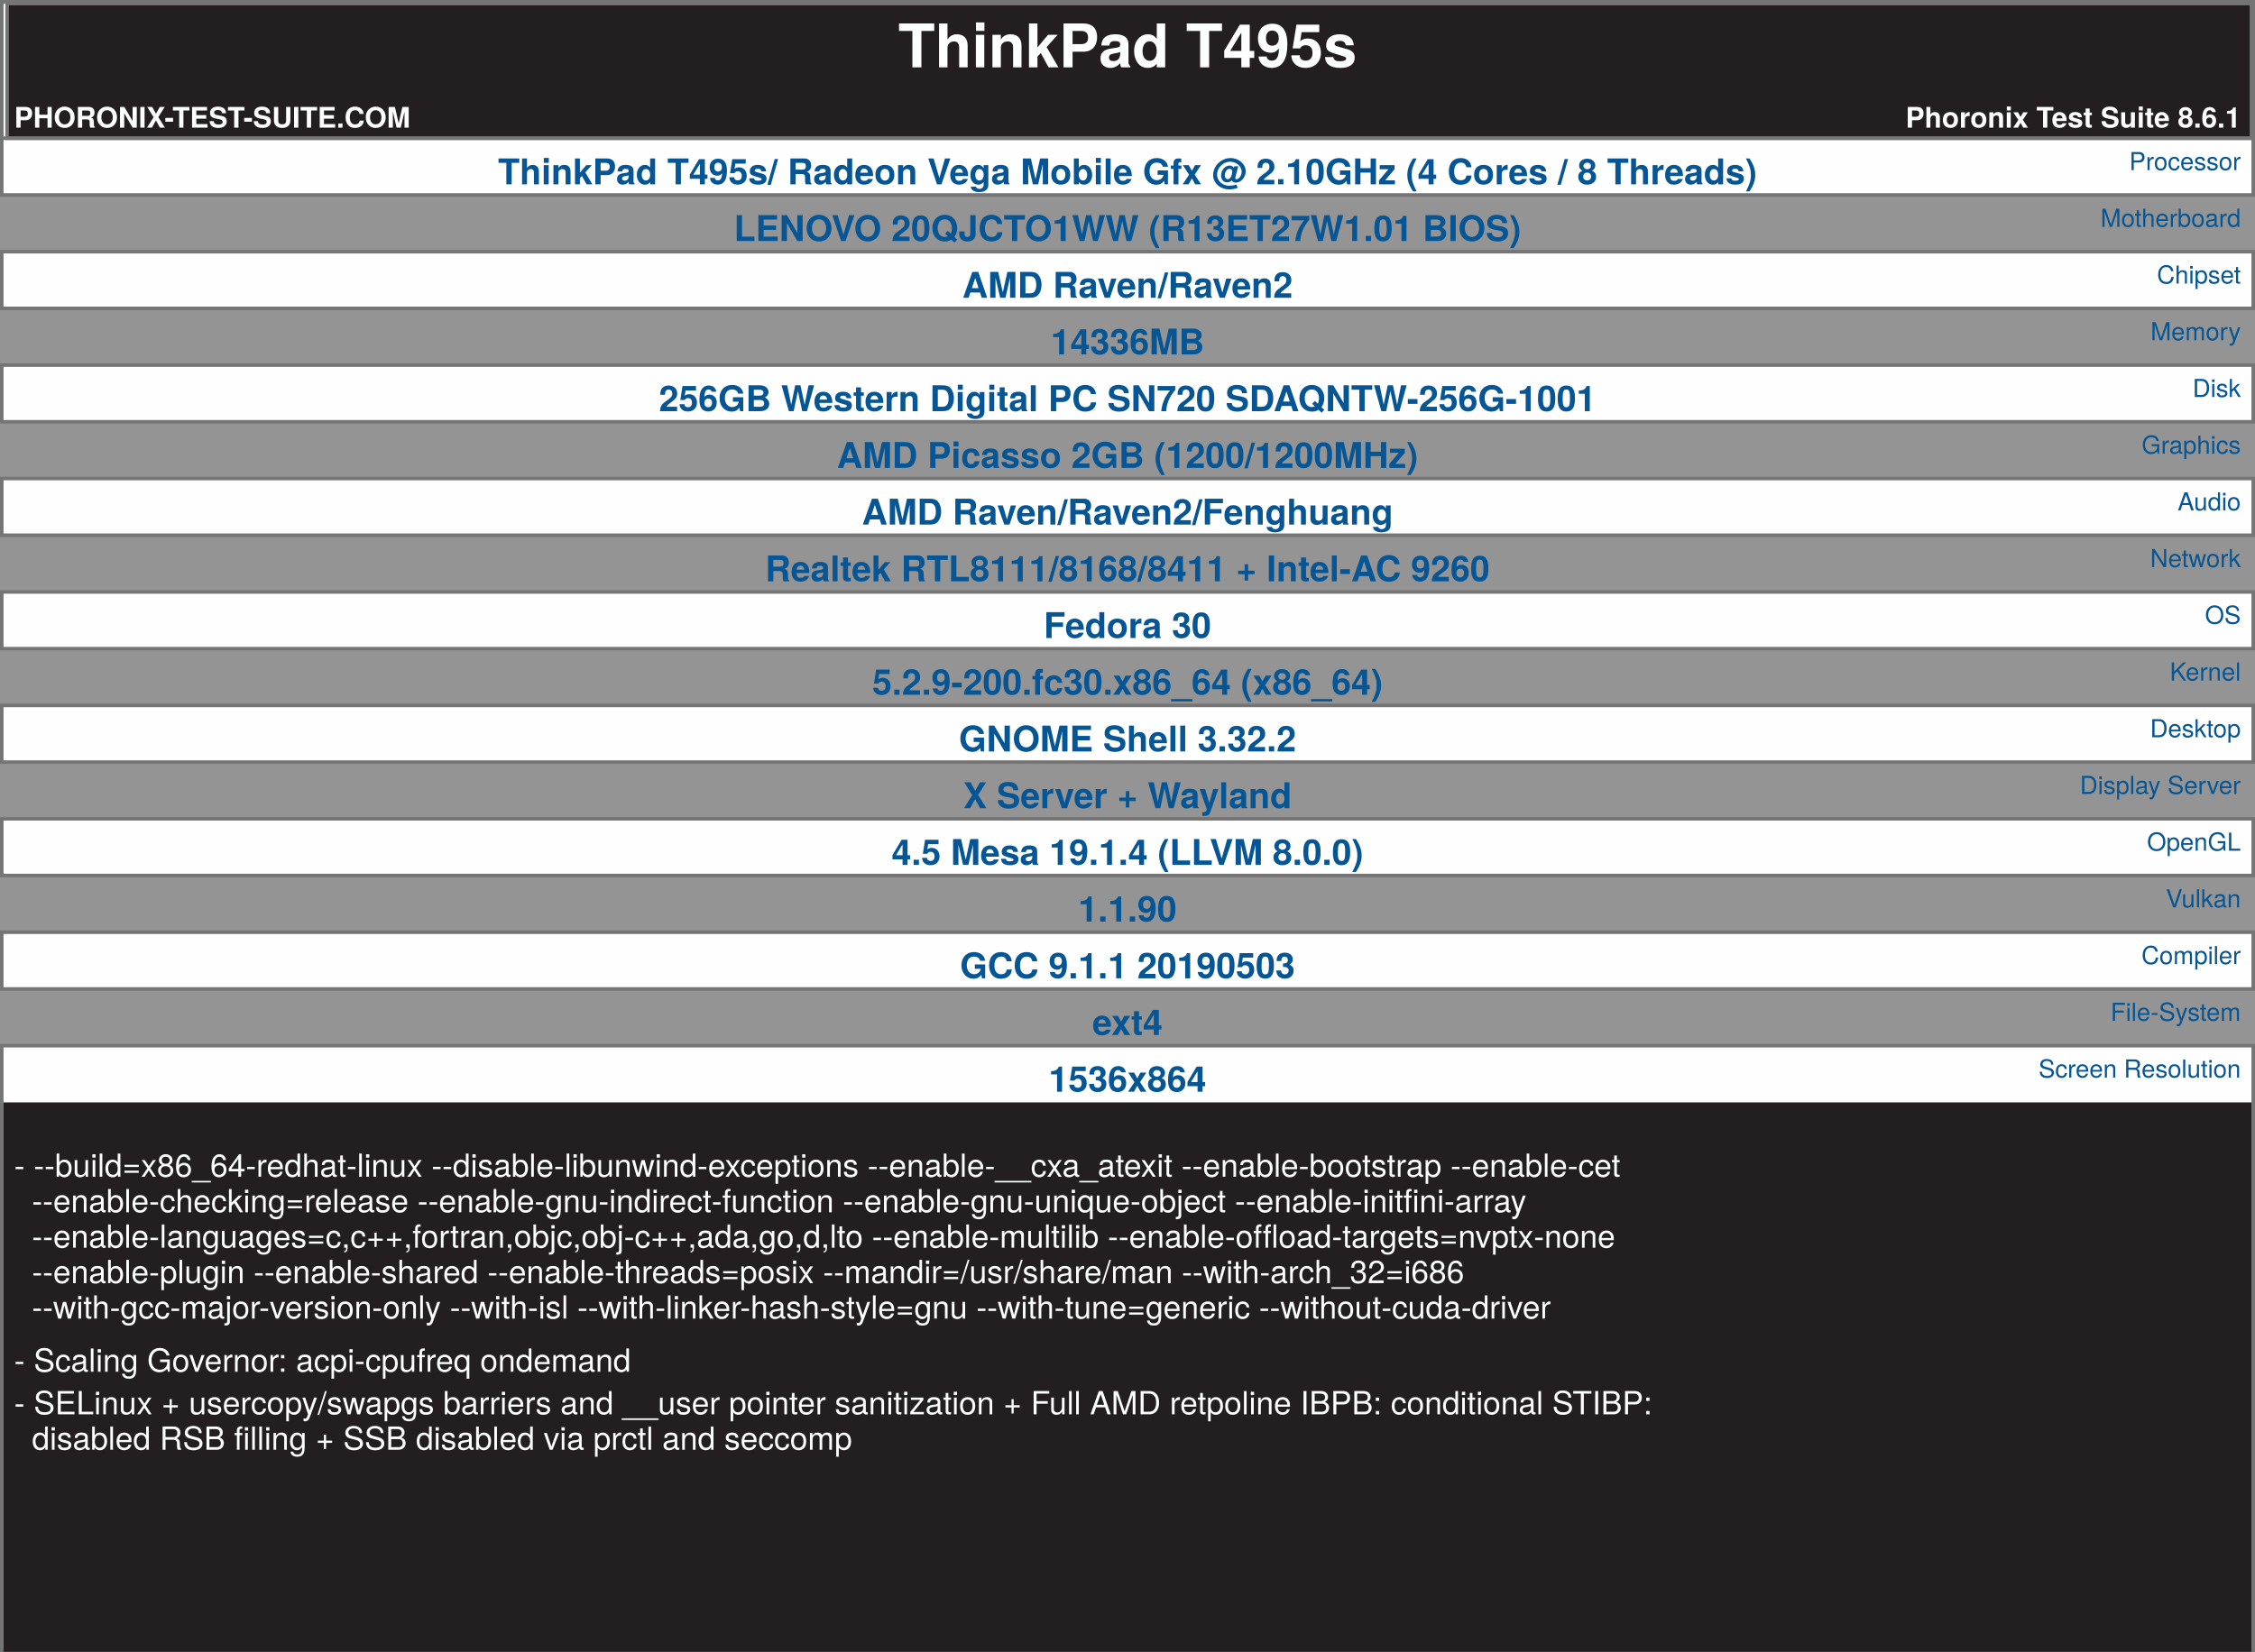
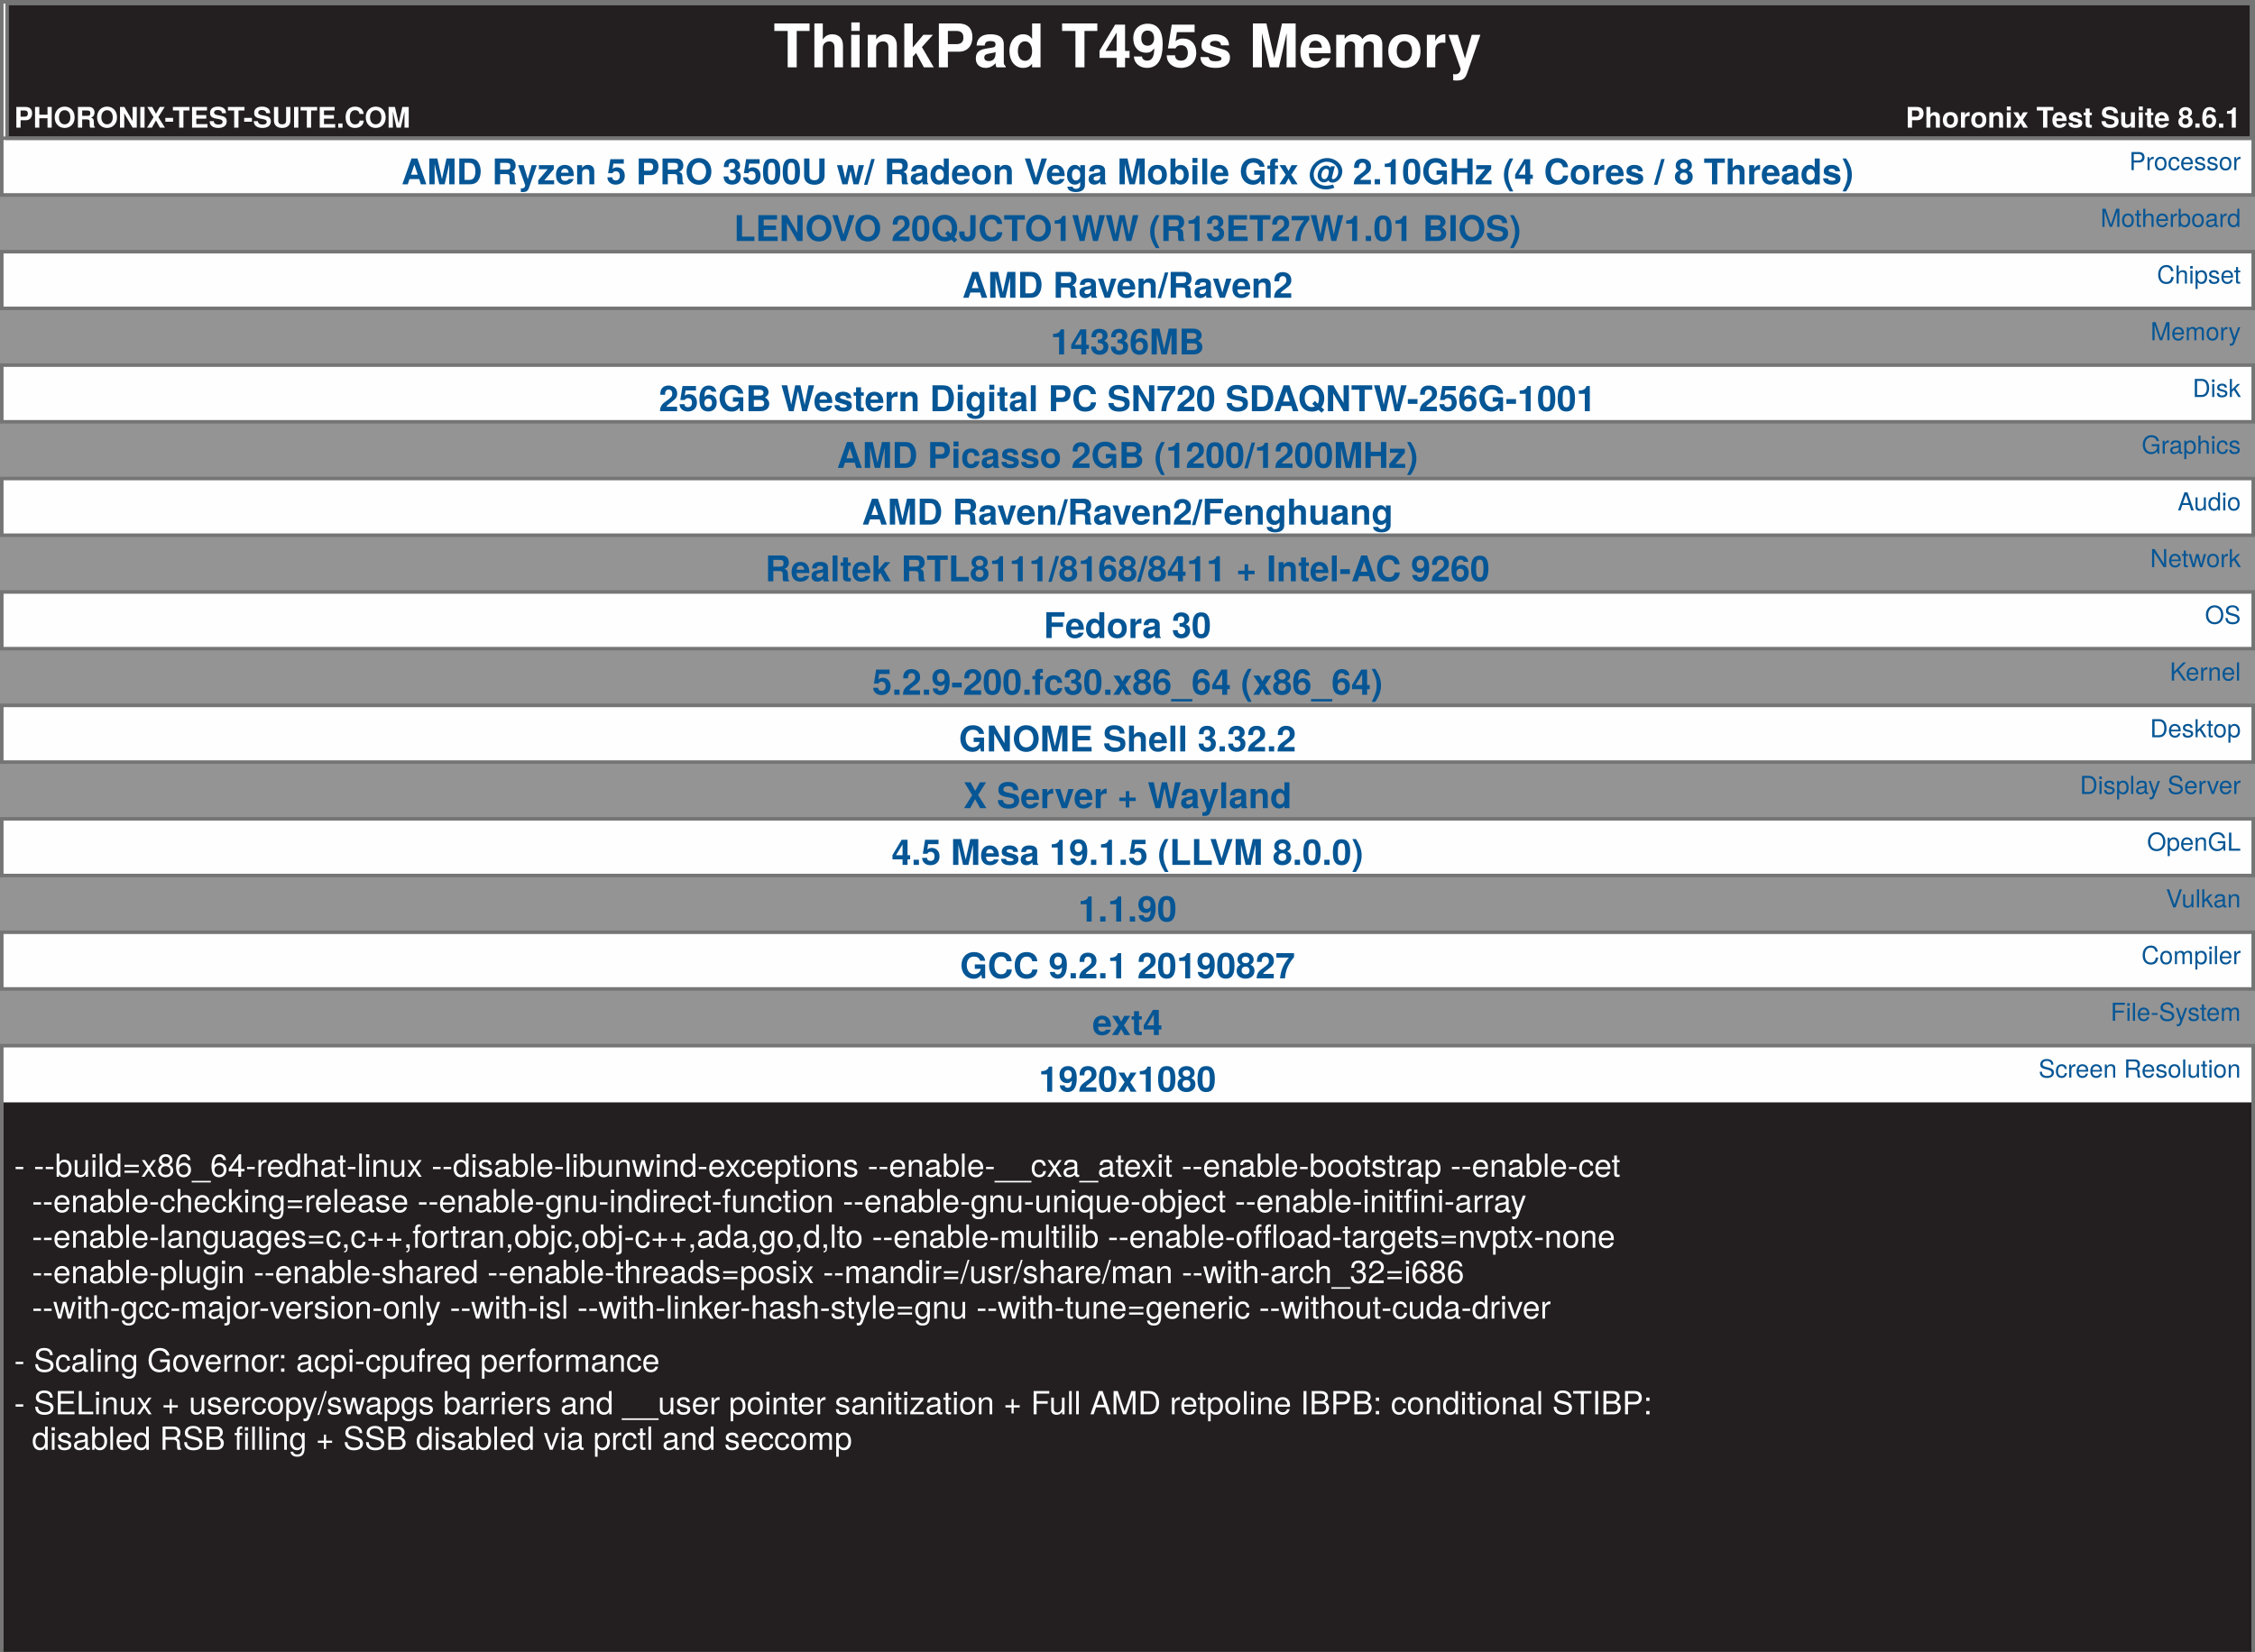
<svg xmlns="http://www.w3.org/2000/svg" xmlns:xlink="http://www.w3.org/1999/xlink" version="1.1" font-family="sans-serif, droid-sans, helvetica, verdana, tahoma" viewbox="0 0 636 466" width="636" height="466" preserveAspectRatio="xMinYMin meet">
  <rect x="0" y="0" width="636" height="466" fill="#FEFEFE" stroke="#757575" stroke-width="2" />
  <rect x="2" y="1" width="633" height="38" fill="#231f20" stroke="#757575" stroke-width="1" />
-   <text x="318" y="19" font-size="17" fill="#FEFEFE" text-anchor="middle" font-weight="bold">ThinkPad T495s</text>
+   <text x="318" y="19" font-size="17" fill="#FEFEFE" text-anchor="middle" font-weight="bold">ThinkPad T495s Memory</text>
  <a xlink:href="https://www.phoronix-test-suite.com/" xlink:show="new">
    <text x="4" y="36" font-size="8" fill="#FEFEFE" text-anchor="start" xlink:show="new" font-weight="bold">PHORONIX-TEST-SUITE.COM</text>
  </a>
  <a xlink:href="https://www.phoronix-test-suite.com/" xlink:show="new">
    <text x="632" y="36" font-size="8" fill="#FEFEFE" text-anchor="end" xlink:show="new" font-weight="bold">Phoronix Test Suite 8.6.1</text>
  </a>
  <g fill="#949494">
    <rect x="0" y="55" width="636" height="16" />
    <rect x="0" y="87" width="636" height="16" />
    <rect x="0" y="119" width="636" height="16" />
    <rect x="0" y="151" width="636" height="16" />
    <rect x="0" y="183" width="636" height="16" />
    <rect x="0" y="215" width="636" height="16" />
    <rect x="0" y="247" width="636" height="16" />
    <rect x="0" y="279" width="636" height="16" />
  </g>
  <g fill="none" stroke-width="1" stroke="#005a00" />
  <g font-size="10" fill="#065695" text-anchor="middle" font-weight="bold">
-     <a xlink:href="http://openbenchmarking.org/s/ThinkPad T495s/ Radeon Vega Mobile Gfx @ 2.10GHz (4 Cores / 8 Threads)" xlink:show="new">
-       <text x="318" y="52" xlink:title="Processor: ThinkPad T495s/ Radeon Vega Mobile Gfx @ 2.10GHz (4 Cores / 8 Threads)">ThinkPad T495s/ Radeon Vega Mobile Gfx @ 2.10GHz (4 Cores / 8 Threads)</text>
+     <a xlink:href="http://openbenchmarking.org/s/AMD Ryzen 5 PRO 3500U w/ Radeon Vega Mobile Gfx @ 2.10GHz (4 Cores / 8 Threads)" xlink:show="new">
+       <text x="318" y="52" xlink:title="Processor: AMD Ryzen 5 PRO 3500U w/ Radeon Vega Mobile Gfx @ 2.10GHz (4 Cores / 8 Threads)">AMD Ryzen 5 PRO 3500U w/ Radeon Vega Mobile Gfx @ 2.10GHz (4 Cores / 8 Threads)</text>
    </a>
    <a xlink:href="http://openbenchmarking.org/s/LENOVO 20QJCTO1WW (R13ET27W1.01 BIOS)" xlink:show="new">
      <text x="318" y="68" xlink:title="Motherboard: LENOVO 20QJCTO1WW (R13ET27W1.01 BIOS)">LENOVO 20QJCTO1WW (R13ET27W1.01 BIOS)</text>
    </a>
    <a xlink:href="http://openbenchmarking.org/s/AMD Raven/Raven2" xlink:show="new">
      <text x="318" y="84" xlink:title="Chipset: AMD Raven/Raven2">AMD Raven/Raven2</text>
    </a>
    <a xlink:href="http://openbenchmarking.org/s/14336MB" xlink:show="new">
      <text x="318" y="100" xlink:title="Memory: 14336MB">14336MB</text>
    </a>
    <a xlink:href="http://openbenchmarking.org/s/256GB Western Digital PC SN720 SDAQNTW-256G-1001" xlink:show="new">
      <text x="318" y="116" xlink:title="Disk: 256GB Western Digital PC SN720 SDAQNTW-256G-1001">256GB Western Digital PC SN720 SDAQNTW-256G-1001</text>
    </a>
    <a xlink:href="http://openbenchmarking.org/s/AMD Picasso 2GB (1200/1200MHz)" xlink:show="new">
      <text x="318" y="132" xlink:title="Graphics: AMD Picasso 2GB (1200/1200MHz)">AMD Picasso 2GB (1200/1200MHz)</text>
    </a>
    <a xlink:href="http://openbenchmarking.org/s/AMD Raven/Raven2/Fenghuang" xlink:show="new">
      <text x="318" y="148" xlink:title="Audio: AMD Raven/Raven2/Fenghuang">AMD Raven/Raven2/Fenghuang</text>
    </a>
    <a xlink:href="http://openbenchmarking.org/s/Realtek RTL8111/8168/8411 + Intel-AC 9260" xlink:show="new">
      <text x="318" y="164" xlink:title="Network: Realtek RTL8111/8168/8411 + Intel-AC 9260">Realtek RTL8111/8168/8411 + Intel-AC 9260</text>
    </a>
    <a xlink:href="http://openbenchmarking.org/s/Fedora 30" xlink:show="new">
      <text x="318" y="180" xlink:title="OS: Fedora 30">Fedora 30</text>
    </a>
    <a xlink:href="http://openbenchmarking.org/s/5.2.9-200.fc30.x86_64 (x86_64)" xlink:show="new">
      <text x="318" y="196" xlink:title="Kernel: 5.2.9-200.fc30.x86_64 (x86_64)">5.2.9-200.fc30.x86_64 (x86_64)</text>
    </a>
    <a xlink:href="http://openbenchmarking.org/s/GNOME Shell 3.32.2" xlink:show="new">
      <text x="318" y="212" xlink:title="Desktop: GNOME Shell 3.32.2">GNOME Shell 3.32.2</text>
    </a>
    <a xlink:href="http://openbenchmarking.org/s/X Server + Wayland" xlink:show="new">
      <text x="318" y="228" xlink:title="Display Server: X Server + Wayland">X Server + Wayland</text>
    </a>
-     <a xlink:href="http://openbenchmarking.org/s/4.5 Mesa 19.1.4 (LLVM 8.0.0)" xlink:show="new">
-       <text x="318" y="244" xlink:title="OpenGL: 4.5 Mesa 19.1.4 (LLVM 8.0.0)">4.5 Mesa 19.1.4 (LLVM 8.0.0)</text>
+     <a xlink:href="http://openbenchmarking.org/s/4.5 Mesa 19.1.5 (LLVM 8.0.0)" xlink:show="new">
+       <text x="318" y="244" xlink:title="OpenGL: 4.5 Mesa 19.1.5 (LLVM 8.0.0)">4.5 Mesa 19.1.5 (LLVM 8.0.0)</text>
    </a>
    <a xlink:href="http://openbenchmarking.org/s/1.1.90" xlink:show="new">
      <text x="318" y="260" xlink:title="Vulkan: 1.1.90">1.1.90</text>
    </a>
-     <a xlink:href="http://openbenchmarking.org/s/GCC 9.1.1 20190503" xlink:show="new">
-       <text x="318" y="276" xlink:title="Compiler: GCC 9.1.1 20190503">GCC 9.1.1 20190503</text>
+     <a xlink:href="http://openbenchmarking.org/s/GCC 9.2.1 20190827" xlink:show="new">
+       <text x="318" y="276" xlink:title="Compiler: GCC 9.2.1 20190827">GCC 9.2.1 20190827</text>
    </a>
    <a xlink:href="http://openbenchmarking.org/s/ext4" xlink:show="new">
      <text x="318" y="292" xlink:title="File-System: ext4">ext4</text>
    </a>
-     <a xlink:href="http://openbenchmarking.org/s/1536x864" xlink:show="new">
-       <text x="318" y="308" xlink:title="Screen Resolution: 1536x864">1536x864</text>
+     <a xlink:href="http://openbenchmarking.org/s/1920x1080" xlink:show="new">
+       <text x="318" y="308" xlink:title="Screen Resolution: 1920x1080">1920x1080</text>
    </a>
  </g>
  <g font-size="7" fill="#065695" text-anchor="end">
    <text x="632" y="48">Processor</text>
    <text x="632" y="64">Motherboard</text>
    <text x="632" y="80">Chipset</text>
    <text x="632" y="96">Memory</text>
    <text x="632" y="112">Disk</text>
    <text x="632" y="128">Graphics</text>
    <text x="632" y="144">Audio</text>
    <text x="632" y="160">Network</text>
    <text x="632" y="176">OS</text>
    <text x="632" y="192">Kernel</text>
    <text x="632" y="208">Desktop</text>
    <text x="632" y="224">Display Server</text>
    <text x="632" y="240">OpenGL</text>
    <text x="632" y="256">Vulkan</text>
    <text x="632" y="272">Compiler</text>
    <text x="632" y="288">File-System</text>
    <text x="632" y="304">Screen Resolution</text>
  </g>
  <g stroke="#757575" stroke-width="1">
    <line x1="0" y1="39" x2="636" y2="39" />
    <line x1="0" y1="55" x2="636" y2="55" />
    <line x1="0" y1="71" x2="636" y2="71" />
    <line x1="0" y1="87" x2="636" y2="87" />
    <line x1="0" y1="103" x2="636" y2="103" />
    <line x1="0" y1="119" x2="636" y2="119" />
    <line x1="0" y1="135" x2="636" y2="135" />
    <line x1="0" y1="151" x2="636" y2="151" />
    <line x1="0" y1="167" x2="636" y2="167" />
    <line x1="0" y1="183" x2="636" y2="183" />
    <line x1="0" y1="199" x2="636" y2="199" />
    <line x1="0" y1="215" x2="636" y2="215" />
    <line x1="0" y1="231" x2="636" y2="231" />
    <line x1="0" y1="247" x2="636" y2="247" />
    <line x1="0" y1="263" x2="636" y2="263" />
    <line x1="0" y1="279" x2="636" y2="279" />
    <line x1="0" y1="295" x2="636" y2="295" />
  </g>
  <rect x="1" y="311" width="634" height="155" fill="#231f20" />
  <text x="4" y="332" font-size="9" fill="#FEFEFE" text-anchor="start" xlink:title="">
    <tspan x="4" y="332" dx="0" dy="0">- --build=x86_64-redhat-linux --disable-libunwind-exceptions --enable-__cxa_atexit --enable-bootstrap --enable-cet</tspan>
    <tspan x="4" y="332" dx="5" dy="10"> --enable-checking=release --enable-gnu-indirect-function --enable-gnu-unique-object --enable-initfini-array</tspan>
    <tspan x="4" y="332" dx="5" dy="20"> --enable-languages=c,c++,fortran,objc,obj-c++,ada,go,d,lto --enable-multilib --enable-offload-targets=nvptx-none</tspan>
    <tspan x="4" y="332" dx="5" dy="30"> --enable-plugin --enable-shared --enable-threads=posix --mandir=/usr/share/man --with-arch_32=i686</tspan>
    <tspan x="4" y="332" dx="5" dy="40"> --with-gcc-major-version-only --with-isl --with-linker-hash-style=gnu --with-tune=generic --without-cuda-driver </tspan>
  </text>
-   <text x="4" y="387" font-size="9" fill="#FEFEFE" text-anchor="start" width="632">- Scaling Governor: acpi-cpufreq ondemand</text>
+   <text x="4" y="387" font-size="9" fill="#FEFEFE" text-anchor="start" width="632">- Scaling Governor: acpi-cpufreq performance</text>
  <text x="4" y="399" font-size="9" fill="#FEFEFE" text-anchor="start" xlink:title="">
    <tspan x="4" y="399" dx="0" dy="0">- SELinux + usercopy/swapgs barriers and __user pointer sanitization + Full AMD retpoline IBPB: conditional STIBP:</tspan>
    <tspan x="4" y="399" dx="5" dy="10"> disabled RSB filling + SSB disabled via prctl and seccomp </tspan>
  </text>
</svg>
